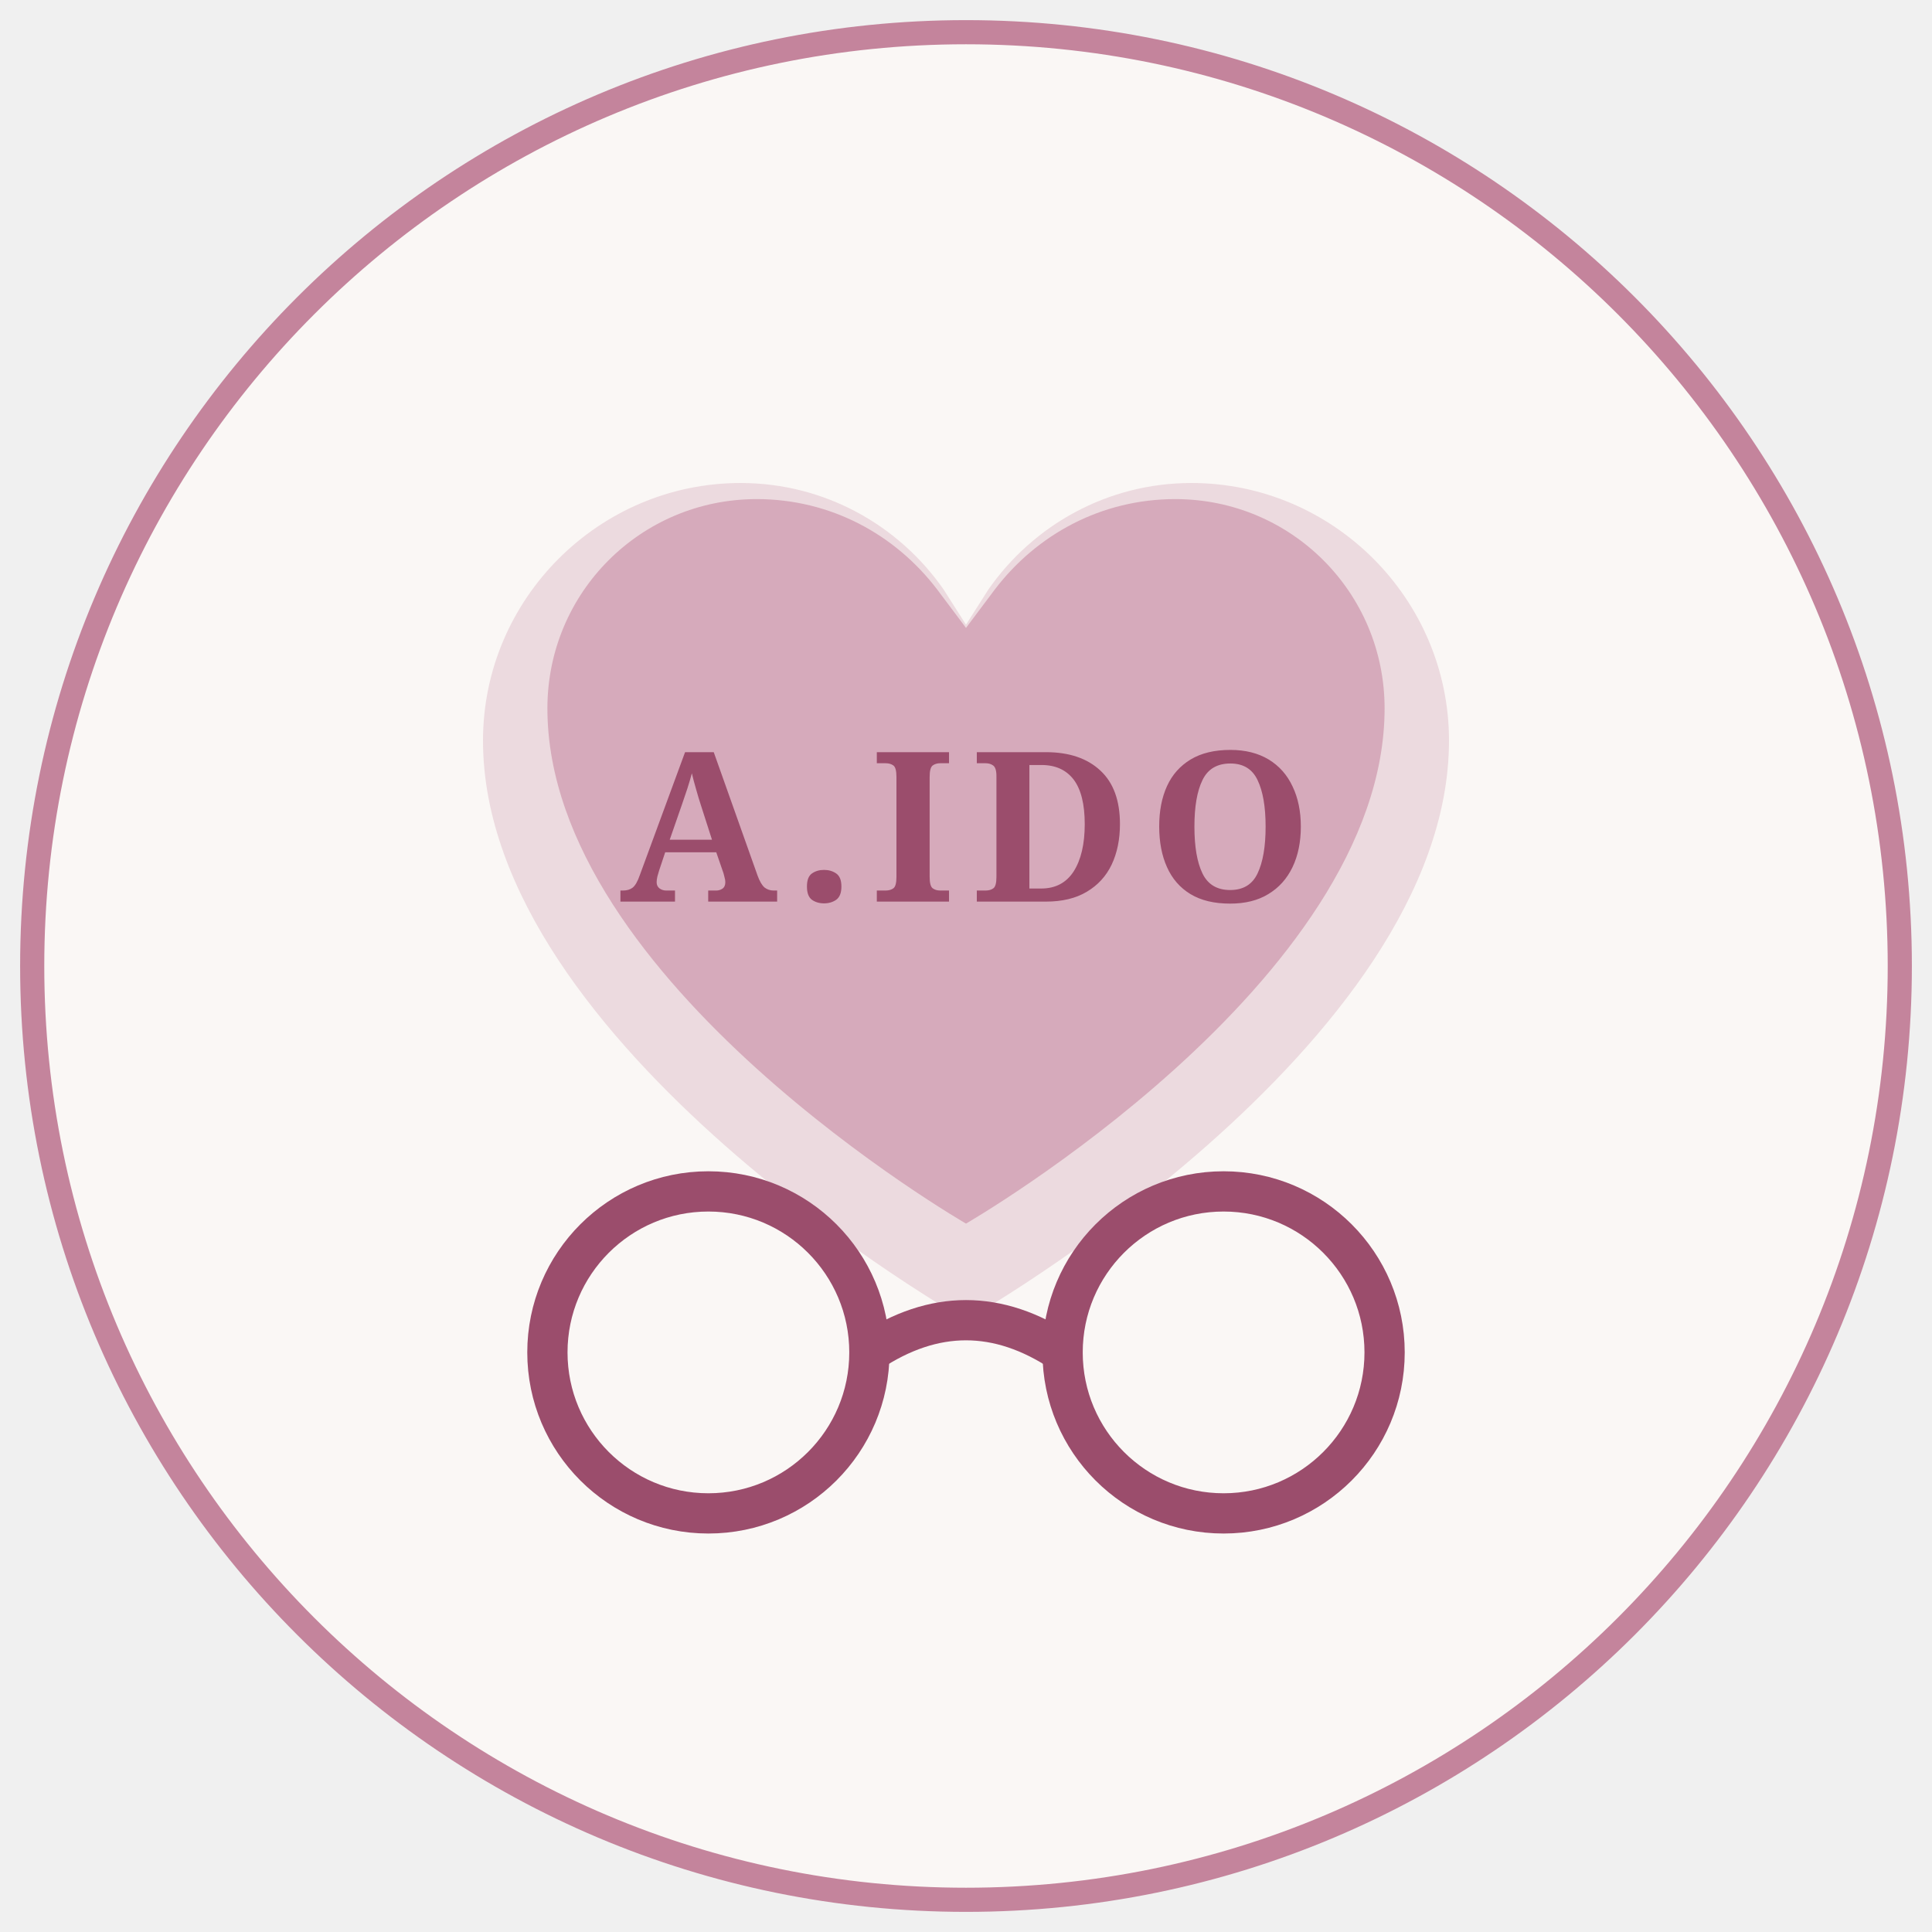
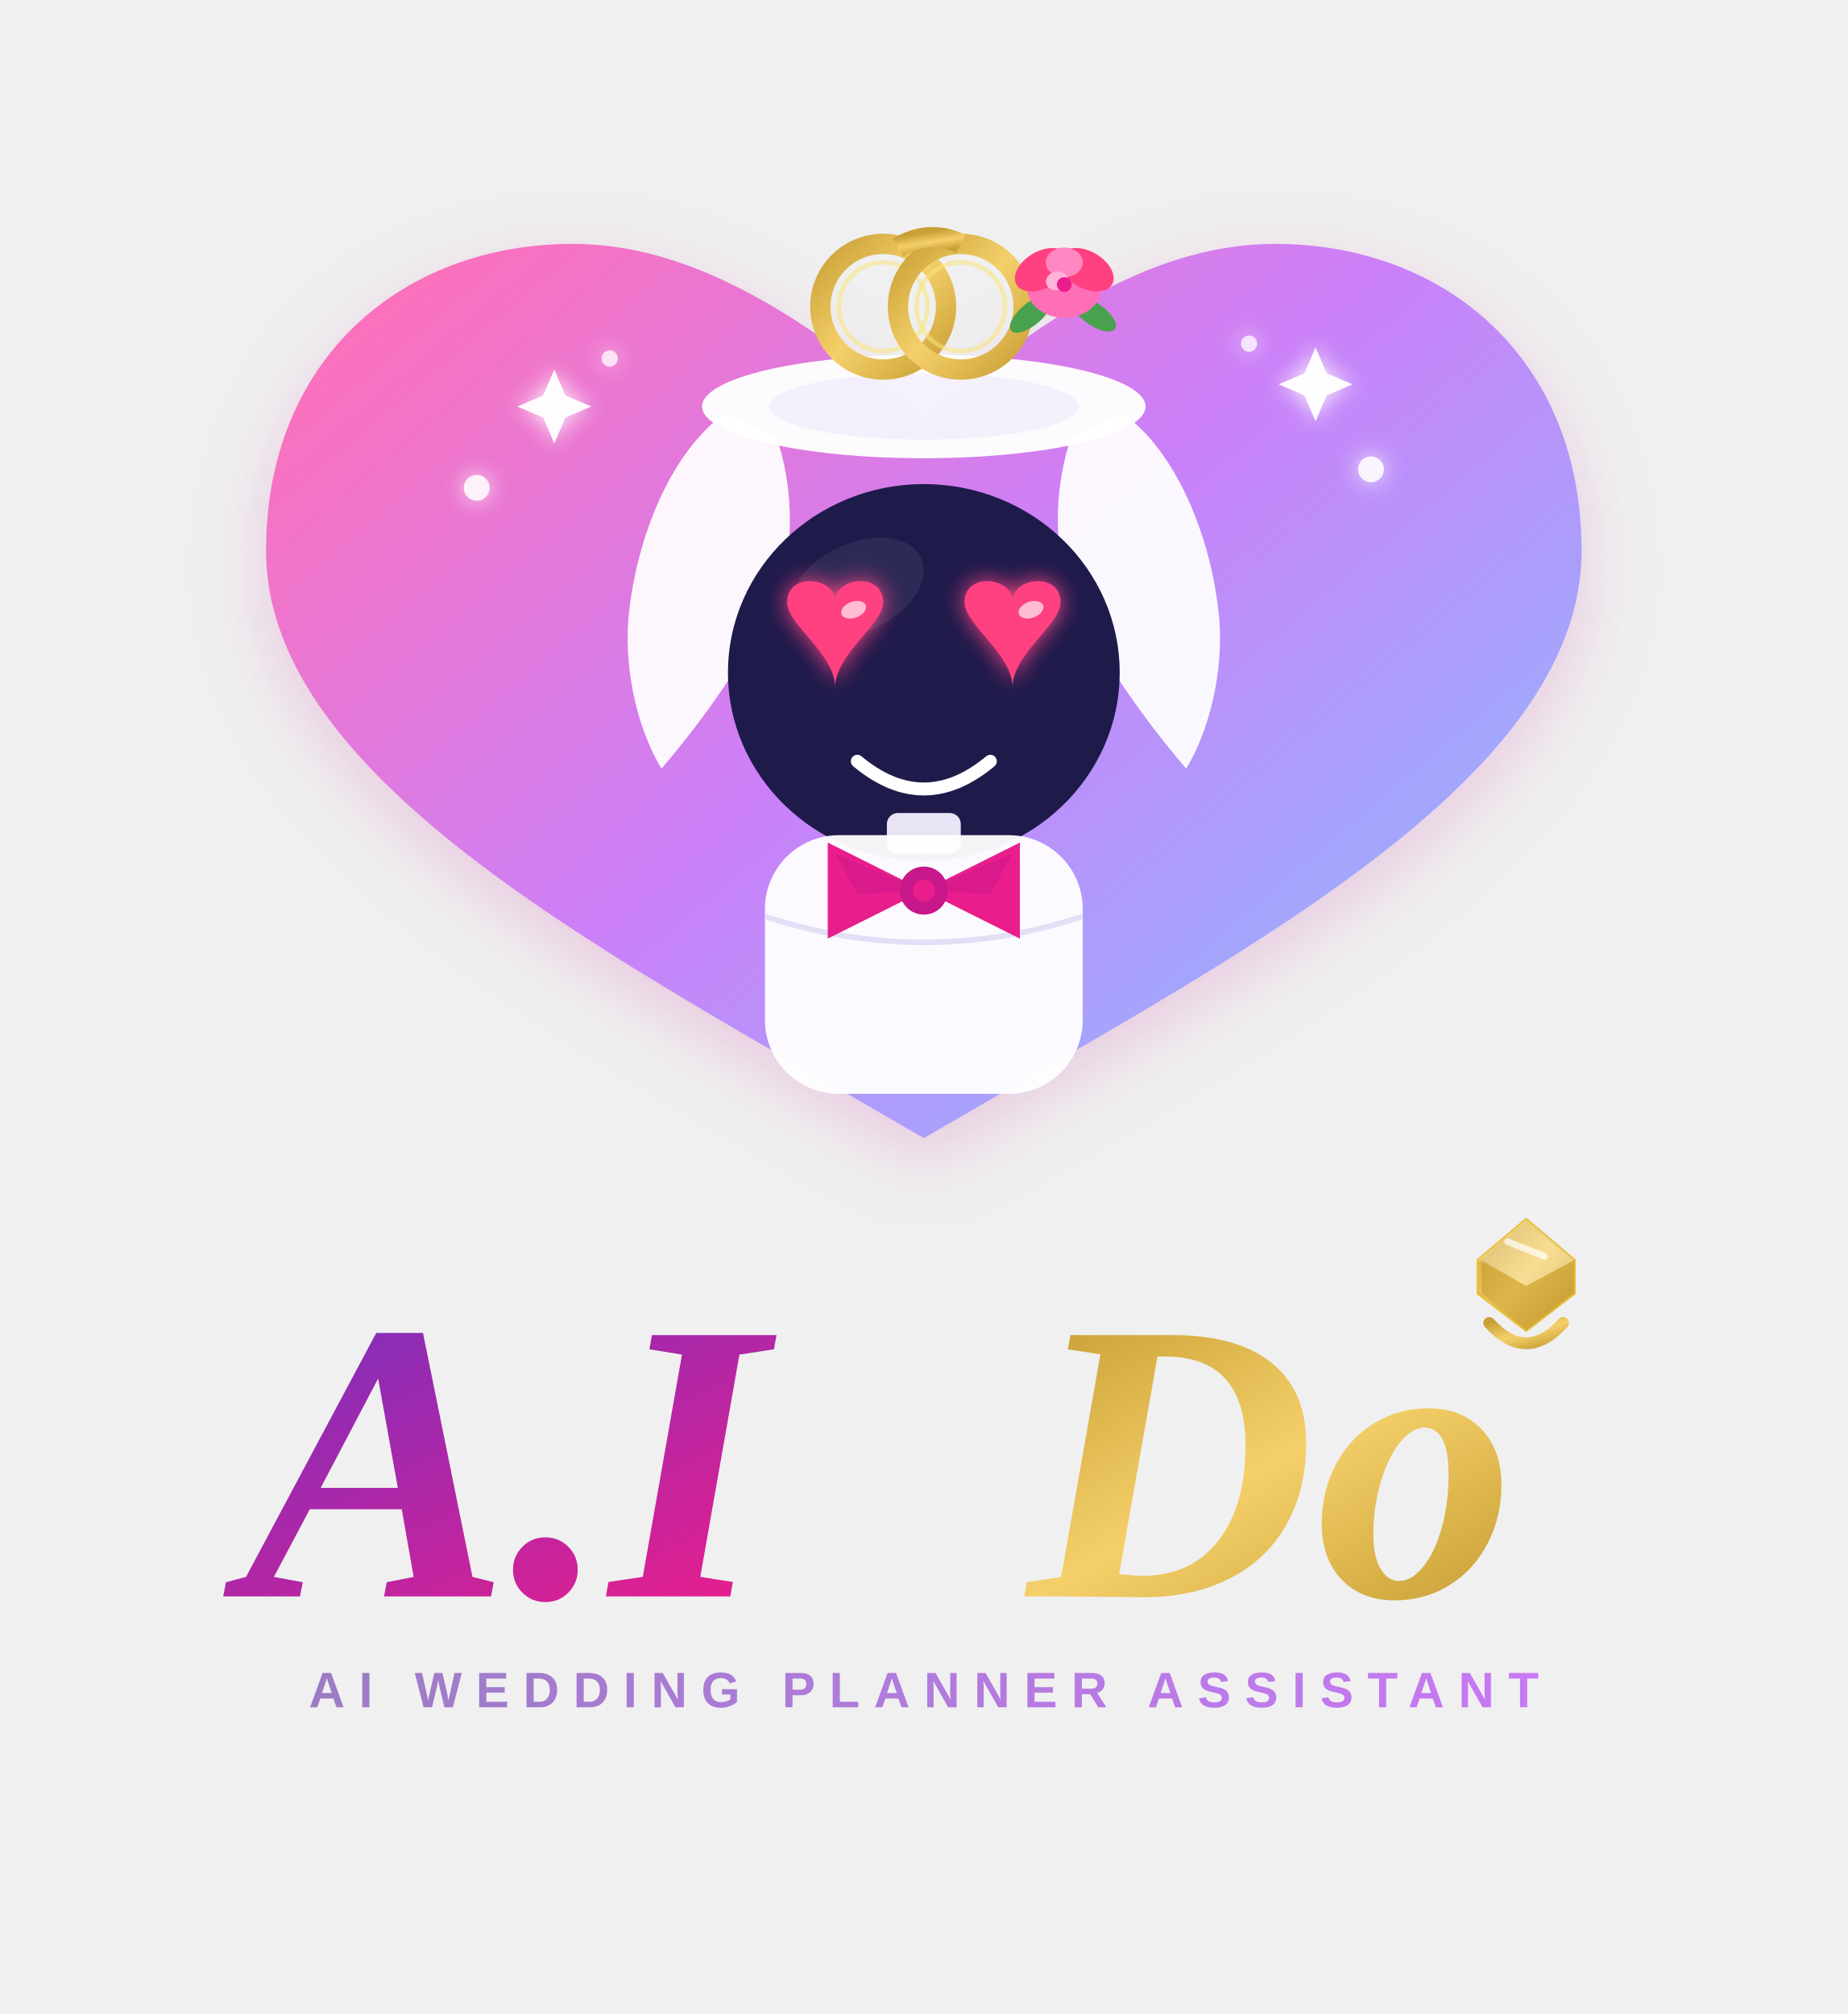
- <svg xmlns="http://www.w3.org/2000/svg" viewBox="0 0 120 120" fill="none">
-   <circle cx="60" cy="60" r="58" fill="#FAF7F5" stroke="#C4849C" stroke-width="1.5" />
-   <path d="M60 82C60 82 30 65 30 46C30 37.2 37.2 30 46 30C51.2 30 55.8 32.6 58.6 36.6L60 38.8L61.4 36.6C64.2 32.6 68.8 30 74 30C82.8 30 90 37.2 90 46C90 65 60 82 60 82Z" fill="#C4849C" opacity="0.25" />
-   <path d="M60 76C60 76 34 61 34 44C34 36.8 39.8 31 47 31C51.6 31 55.6 33.2 58.2 36.6L60 39L61.8 36.6C64.4 33.2 68.4 31 73 31C80.2 31 86 36.8 86 44C86 61 60 76 60 76Z" fill="#C4849C" opacity="0.55" />
-   <circle cx="44" cy="84" r="10" stroke="#9B4D6C" stroke-width="2.5" fill="none" />
-   <circle cx="76" cy="84" r="10" stroke="#9B4D6C" stroke-width="2.5" fill="none" />
-   <path d="M54 84 Q60 80 66 84" stroke="#9B4D6C" stroke-width="2.5" fill="none" stroke-linecap="round" />
-   <text x="60" y="56" text-anchor="middle" font-family="Georgia, serif" font-size="13" font-weight="bold" fill="#9B4D6C" letter-spacing="1">A.IDO</text>
+ <svg xmlns="http://www.w3.org/2000/svg" viewBox="0 0 500 545" width="500" height="545">
+   <defs>
+     <linearGradient id="heartGrad" x1="0%" y1="10%" x2="100%" y2="90%">
+       <stop offset="0%" stop-color="#FF6FB7" />
+       <stop offset="48%" stop-color="#CB80F8" />
+       <stop offset="100%" stop-color="#89BFFF" />
+     </linearGradient>
+     <linearGradient id="aiGrad" x1="0%" y1="0%" x2="100%" y2="100%">
+       <stop offset="0%" stop-color="#7B2FBE" />
+       <stop offset="100%" stop-color="#E91E8C" />
+     </linearGradient>
+     <linearGradient id="goldGrad" x1="0%" y1="0%" x2="100%" y2="100%">
+       <stop offset="0%" stop-color="#C9A036" />
+       <stop offset="50%" stop-color="#F5D06A" />
+       <stop offset="100%" stop-color="#C9A036" />
+     </linearGradient>
+     <linearGradient id="subGrad" x1="0%" y1="0%" x2="100%" y2="0%">
+       <stop offset="0%" stop-color="#9B7CC4" />
+       <stop offset="100%" stop-color="#C879F5" />
+     </linearGradient>
+     <filter id="heartShadow" x="-15%" y="-15%" width="130%" height="130%">
+       <feDropShadow dx="0" dy="6" stdDeviation="10" flood-color="#D060B0" flood-opacity="0.28" />
+     </filter>
+     <filter id="sparkGlow" x="-60%" y="-60%" width="220%" height="220%">
+       <feGaussianBlur stdDeviation="3" result="b" />
+       <feMerge>
+         <feMergeNode in="b" />
+         <feMergeNode in="SourceGraphic" />
+       </feMerge>
+     </filter>
+   </defs>
+   <path d="M250,308 C168,260 72,212 72,149 C72,97 109,66 155,66            C186,66 216,84 250,113 C284,84 314,66 345,66            C391,66 428,97 428,149 C428,212 332,260 250,308Z" fill="url(#heartGrad)" filter="url(#heartShadow)" />
+   <g fill="white" filter="url(#sparkGlow)">
+     <path d="M147,107 L150,100 L153,107 L160,110 L153,113 L150,120 L147,113 L140,110Z" opacity="0.96" />
+     <circle cx="129" cy="132" r="3.5" opacity="0.85" />
+     <circle cx="165" cy="97" r="2.2" opacity="0.75" />
+   </g>
+   <g fill="white" filter="url(#sparkGlow)">
+     <path d="M353,101 L356,94 L359,101 L366,104 L359,107 L356,114 L353,107 L346,104Z" opacity="0.96" />
+     <circle cx="371" cy="127" r="3.5" opacity="0.85" />
+     <circle cx="338" cy="93" r="2.2" opacity="0.75" />
+   </g>
+   <ellipse cx="250" cy="110" rx="60" ry="14" fill="white" opacity="0.97" />
+   <path d="M196,112 C182,122 172,145 170,168 C169,183 173,198 179,208            C191,194 202,178 210,162 C215,150 215,132 210,118Z" fill="white" opacity="0.93" />
+   <path d="M304,112 C318,122 328,145 330,168 C331,183 327,198 321,208            C309,194 298,178 290,162 C285,150 285,132 290,118Z" fill="white" opacity="0.93" />
+   <ellipse cx="250" cy="110" rx="42" ry="9" fill="#DDD8F5" opacity="0.3" />
+   <circle cx="239" cy="83" r="17" fill="none" stroke="url(#goldGrad)" stroke-width="5.5" />
+   <circle cx="239" cy="83" r="12" fill="none" stroke="#F8E57A" stroke-width="1.2" opacity="0.55" />
+   <circle cx="260" cy="83" r="17" fill="none" stroke="url(#goldGrad)" stroke-width="5.5" />
+   <circle cx="260" cy="83" r="12" fill="none" stroke="#F8E57A" stroke-width="1.2" opacity="0.55" />
+   <path d="M243,67 A17,17 0 0,1 260,66" stroke="url(#goldGrad)" stroke-width="5.5" fill="none" />
+   <g transform="translate(288,78)">
+     <ellipse cx="-9" cy="7" rx="7" ry="3" fill="#48A14D" transform="rotate(-40,-9,7)" />
+     <ellipse cx="8" cy="7" rx="7" ry="3" fill="#48A14D" transform="rotate(35,8,7)" />
+     <ellipse cx="0" cy="0" rx="10" ry="8" fill="#FF6FB7" />
+     <ellipse cx="-6" cy="-5" rx="8" ry="5" fill="#FF4081" transform="rotate(-30,-6,-5)" />
+     <ellipse cx="6" cy="-5" rx="8" ry="5" fill="#FF4081" transform="rotate(30,6,-5)" />
+     <ellipse cx="0" cy="-7" rx="5" ry="4" fill="#FF88C2" />
+     <ellipse cx="-2" cy="-2" rx="3" ry="2.5" fill="#FFB3D9" transform="rotate(-15,-2,-2)" />
+     <circle cx="0" cy="-1" r="2" fill="#E91E8C" />
+   </g>
+   <ellipse cx="250" cy="182" rx="53" ry="51" fill="#1E1B4B" />
+   <ellipse cx="232" cy="159" rx="19" ry="12" fill="white" opacity="0.07" transform="rotate(-25,232,159)" />
+   <g transform="translate(226,174)" filter="url(#sparkGlow)">
+     <path d="M0,-12 C-1,-18 -13,-19 -13,-11 C-13,-5 0,3 0,12              C0,3 13,-5 13,-11 C13,-19 1,-18 0,-12Z" fill="#FF4081" />
+     <ellipse cx="5" cy="-9" rx="3.5" ry="2.2" fill="white" opacity="0.65" transform="rotate(-20,5,-9)" />
+   </g>
+   <g transform="translate(274,174)" filter="url(#sparkGlow)">
+     <path d="M0,-12 C-1,-18 -13,-19 -13,-11 C-13,-5 0,3 0,12              C0,3 13,-5 13,-11 C13,-19 1,-18 0,-12Z" fill="#FF4081" />
+     <ellipse cx="5" cy="-9" rx="3.5" ry="2.2" fill="white" opacity="0.65" transform="rotate(-20,5,-9)" />
+   </g>
+   <path d="M232,206 Q250,221 268,206" stroke="white" stroke-width="3.5" fill="none" stroke-linecap="round" />
+   <rect x="240" y="220" width="20" height="11" rx="3" fill="#E8E4F5" />
+   <rect x="207" y="226" width="86" height="70" rx="20" fill="white" opacity="0.95" />
+   <path d="M207,248 Q250,262 293,248" stroke="#DDD8F5" stroke-width="1.5" fill="none" opacity="0.8" />
+   <path d="M250,241 L224,228 L224,254Z" fill="#E91E8C" />
+   <path d="M250,241 L226,231 L232,242Z" fill="#C8178A" opacity="0.45" />
+   <path d="M250,241 L276,228 L276,254Z" fill="#E91E8C" />
+   <path d="M250,241 L274,231 L268,242Z" fill="#C8178A" opacity="0.45" />
+   <circle cx="250" cy="241" r="6.5" fill="#C8178A" />
+   <circle cx="250" cy="241" r="3" fill="#E91E8C" />
+   <text x="66" y="432" font-family="Georgia,'Times New Roman',serif" font-size="108" font-style="italic" font-weight="bold" fill="url(#aiGrad)">A.I</text>
+   <text x="278" y="432" font-family="Georgia,'Times New Roman',serif" font-size="108" font-style="italic" font-weight="bold" fill="url(#goldGrad)">Do</text>
+   <g transform="translate(413,345)">
+     <polygon points="0,-15 13,-4 13,5 0,15 -13,5 -13,-4" fill="url(#goldGrad)" stroke="#E8C040" stroke-width="0.8" />
+     <polygon points="0,-15 13,-4 0,3 -13,-4" fill="white" opacity="0.28" />
+     <polygon points="0,3 13,-4 13,5 0,15 -12,5 -12,-4" fill="#B88B20" opacity="0.4" />
+     <line x1="-5" y1="-9" x2="5" y2="-5" stroke="white" stroke-width="1.8" stroke-linecap="round" opacity="0.7" />
+     <path d="M-10,13 Q0,24 10,13" stroke="url(#goldGrad)" stroke-width="3.2" fill="none" stroke-linecap="round" />
+   </g>
+   <line x1="40" y1="457" x2="118" y2="457" stroke="url(#subGrad)" stroke-width="1.4" />
+   <line x1="382" y1="457" x2="460" y2="457" stroke="url(#subGrad)" stroke-width="1.4" />
+   <text x="250" y="462" font-family="Arial,Helvetica,sans-serif" font-size="13.5" font-weight="700" letter-spacing="3.8" fill="url(#subGrad)" text-anchor="middle">AI WEDDING PLANNER ASSISTANT</text>
</svg>
